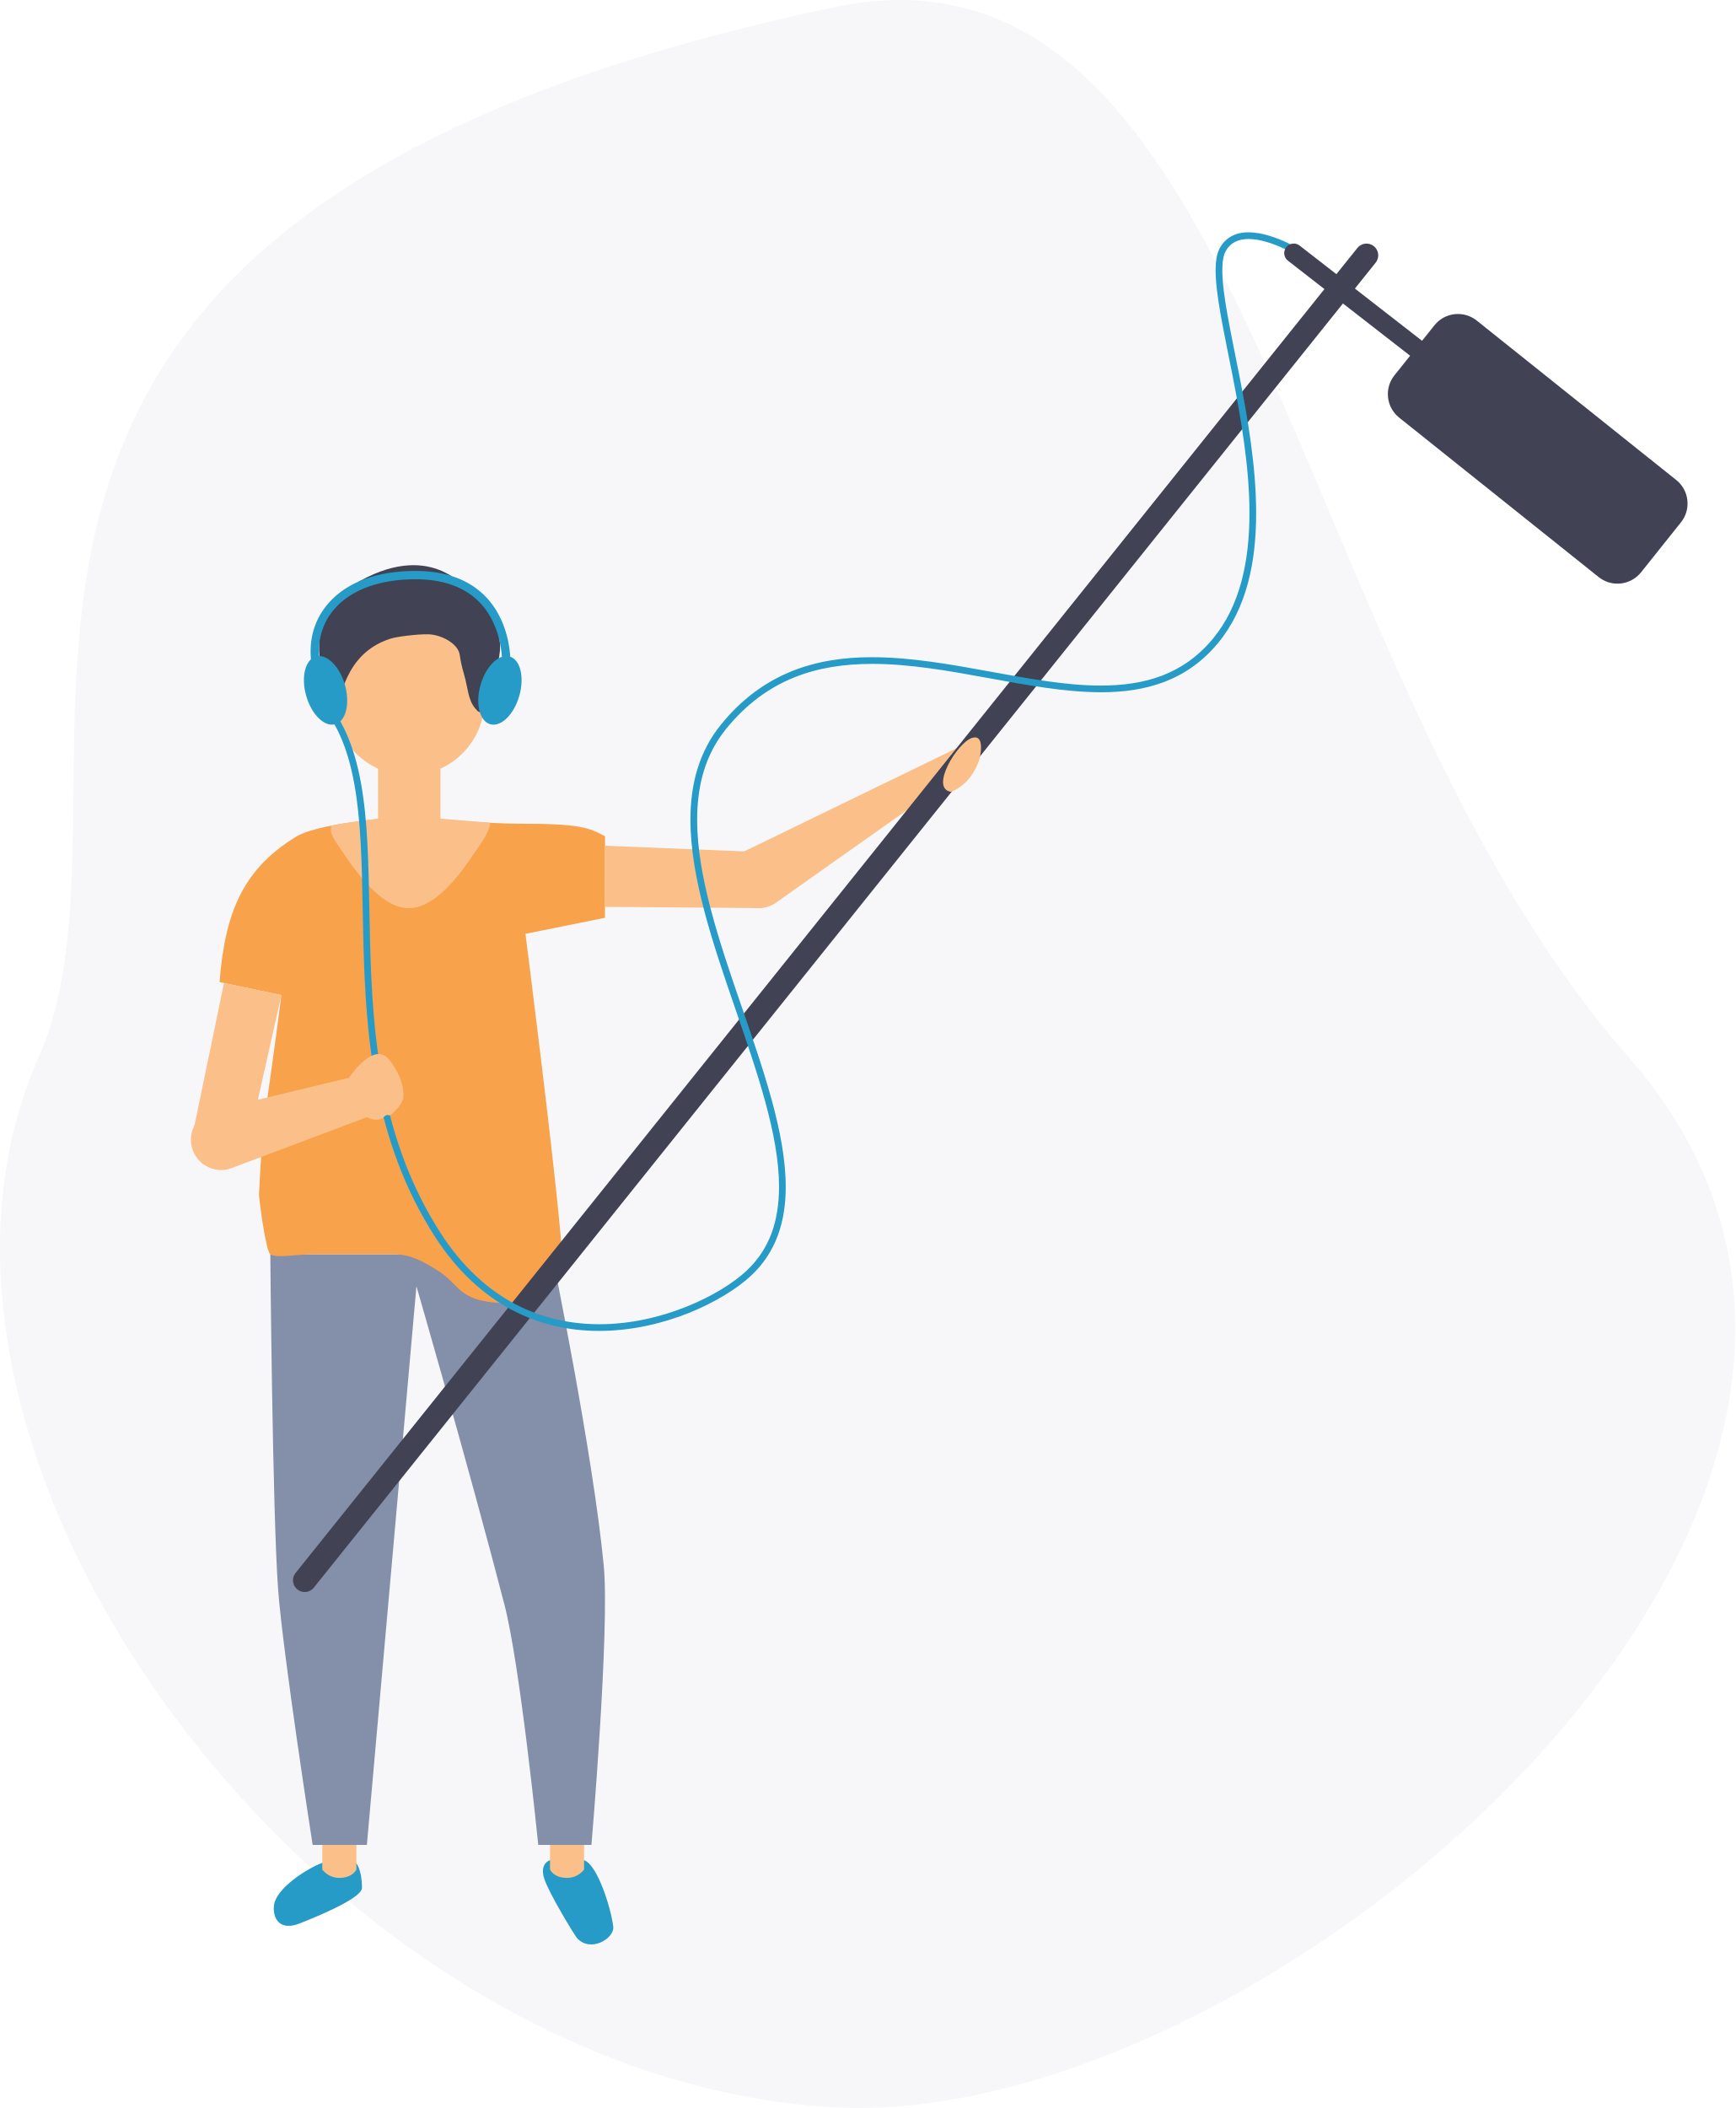
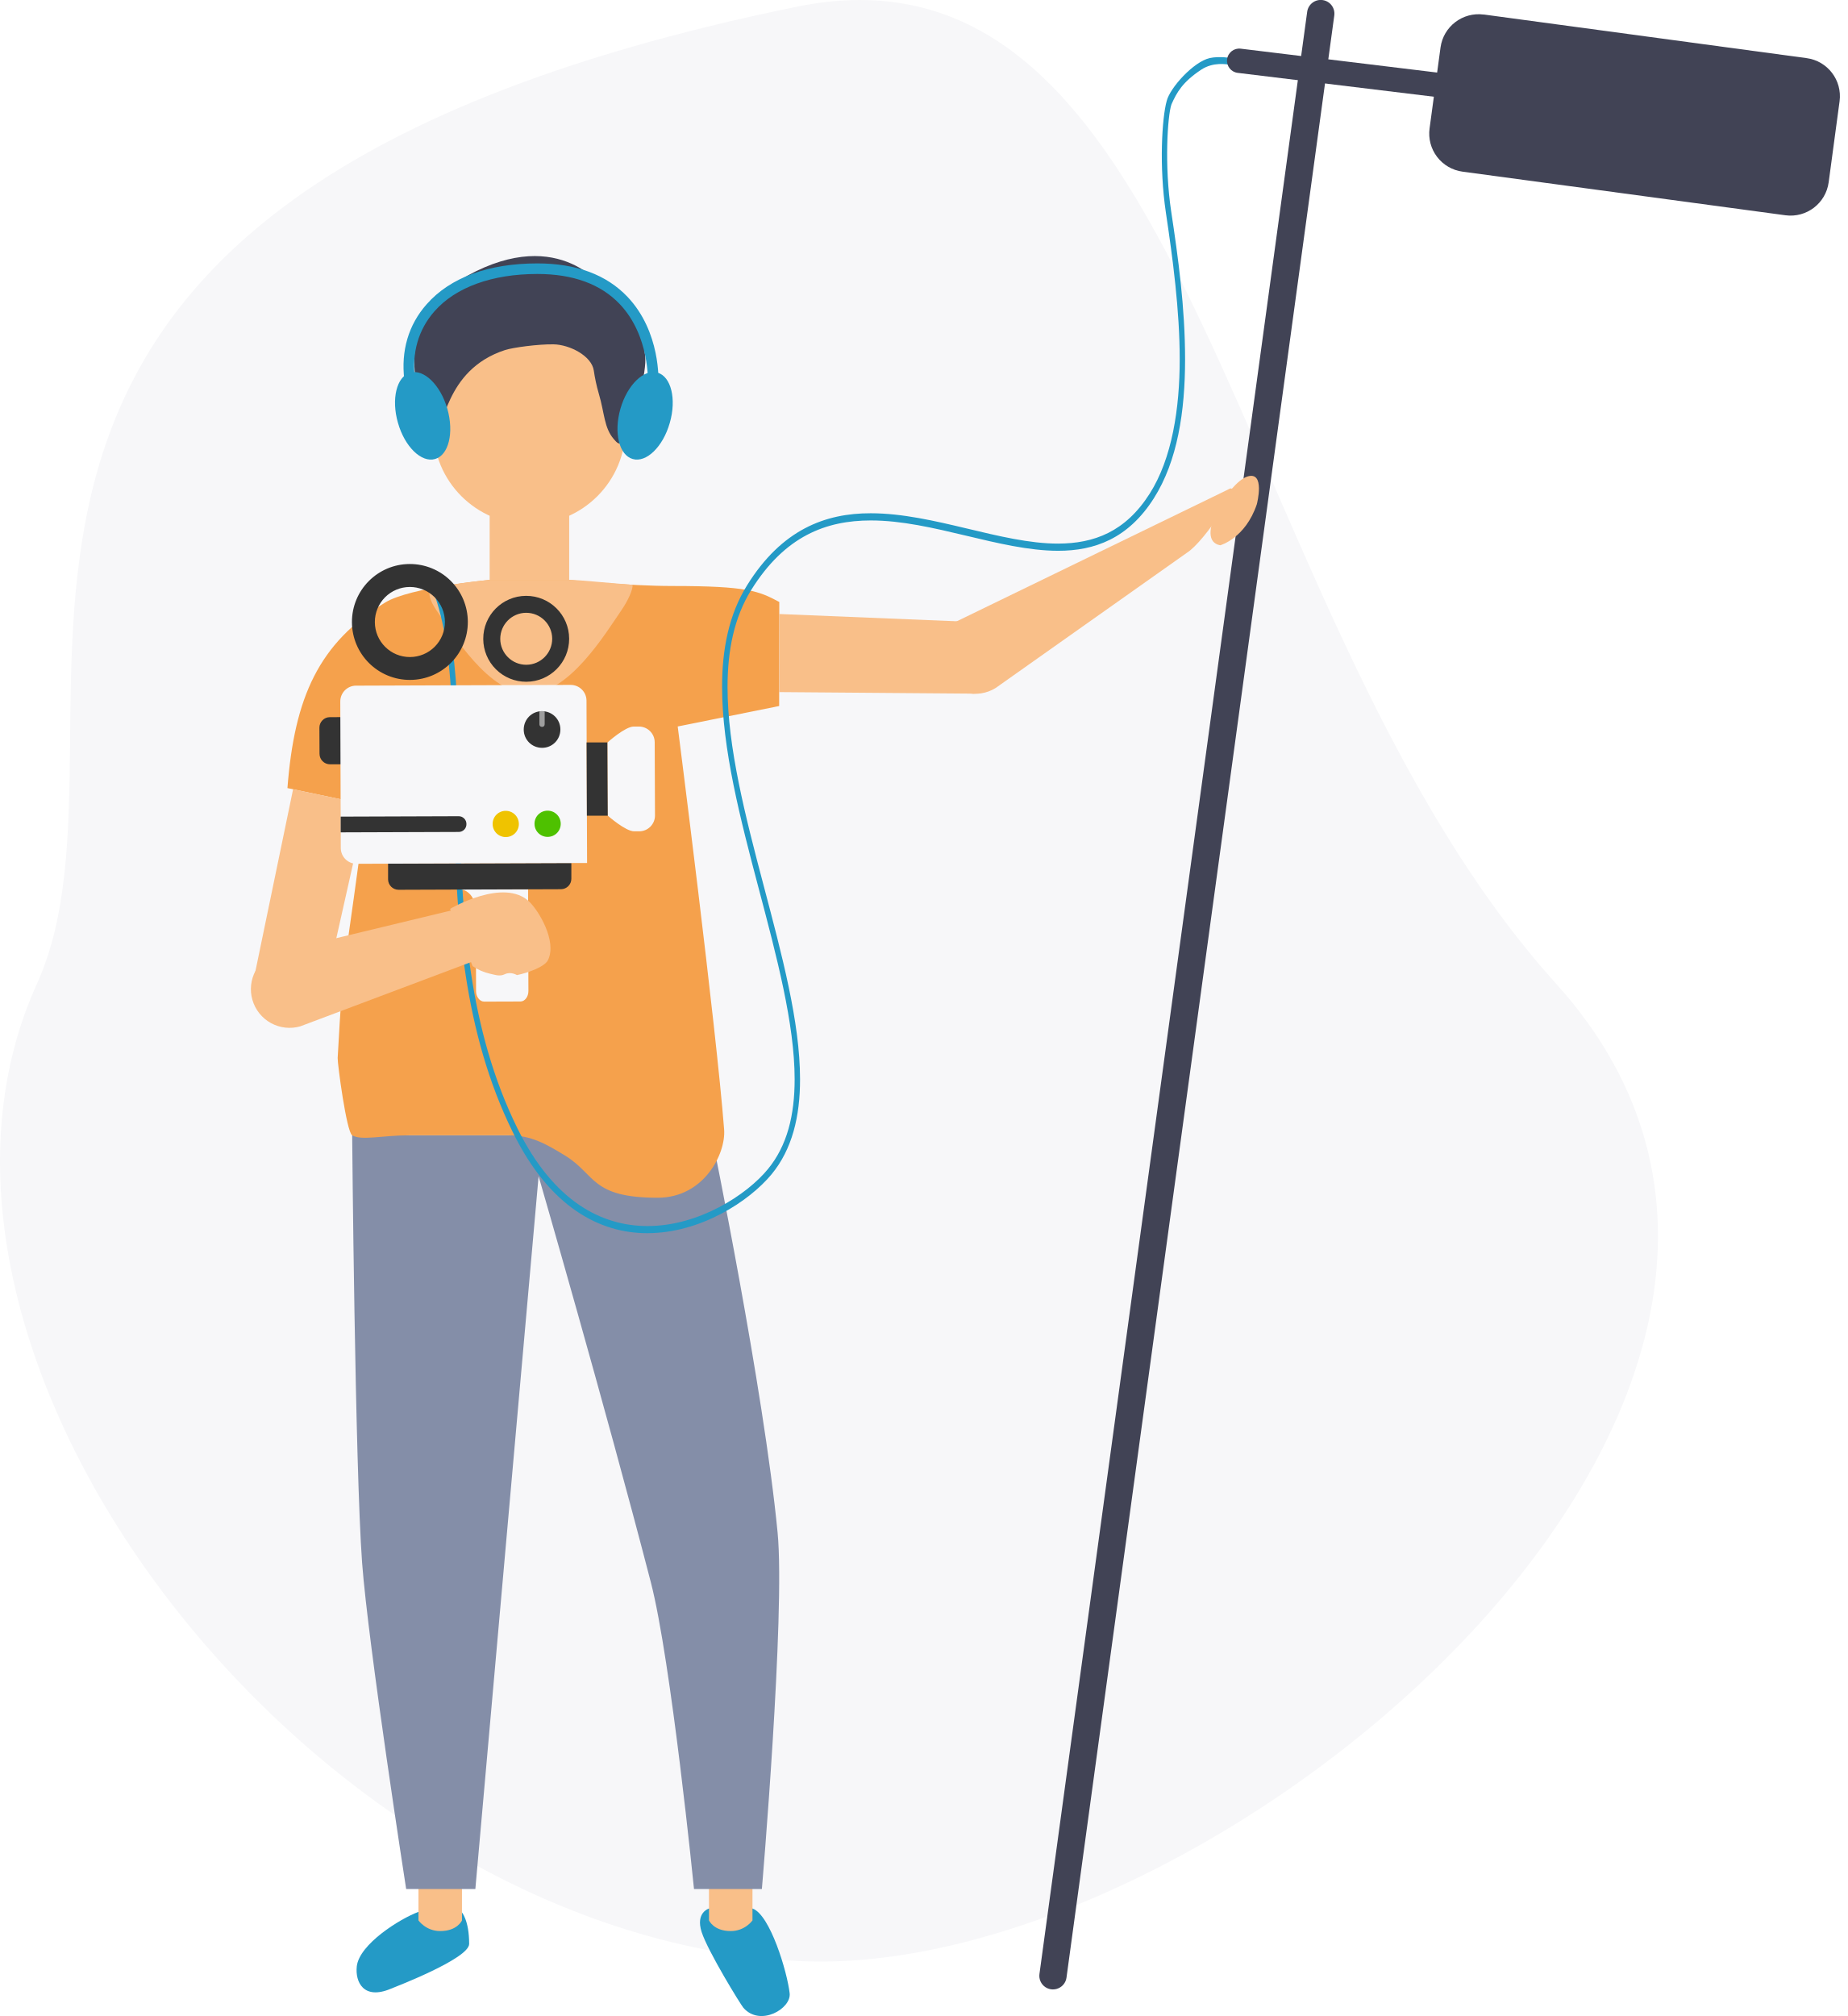
- <svg xmlns="http://www.w3.org/2000/svg" version="1.1" id="svg2" xml:space="preserve" width="164.163" height="199.416" viewBox="0 0 164.163 199.416">
-   <defs id="defs6">
-     <clipPath id="clipPath680-7-6-3" clipPathUnits="userSpaceOnUse">
-       <path id="path678-8-7-3-1" d="m 116.567,338.343 h 28.473 v -54.48 h -28.473 z" />
-     </clipPath>
-     <clipPath id="clipPath696-4-9-1" clipPathUnits="userSpaceOnUse">
-       <path id="path694-0-4-1" d="M 48.508,380.396 H 102.988 V 351.923 H 48.508 Z" />
-     </clipPath>
-     <clipPath id="clipPath716-6-8-9" clipPathUnits="userSpaceOnUse">
-       <path id="path714-4-1-0" d="M 76.476,422.314 H 203.855 V 311.832 H 76.476 Z" />
-     </clipPath>
-     <clipPath id="clipPath736-7-2-0" clipPathUnits="userSpaceOnUse">
-       <path id="path734-4-9-02" d="M 85.238,322.148 H 107.344 V 311.072 H 85.238 Z" />
-     </clipPath>
-     <clipPath id="clipPath752-8-8-3-5" clipPathUnits="userSpaceOnUse">
-       <path id="path750-8-5-9-7" d="M 75.717,342.7 H 86.792 V 320.594 H 75.717 Z" />
-     </clipPath>
-     <clipPath id="clipPath772-8-0-6" clipPathUnits="userSpaceOnUse">
-       <path id="path770-2-2-8-91" d="M 82.223,357.606 H 122.25 V 317.579 H 82.223 Z" />
-     </clipPath>
-     <clipPath id="clipPath872-6-8-3" clipPathUnits="userSpaceOnUse">
-       <path id="path870-8-6-5-4" d="m 141.857,390.362 h 30.912 v -6.528 h -30.912 z" />
-     </clipPath>
-     <clipPath id="clipPath856-6-0-7" clipPathUnits="userSpaceOnUse">
-       <path id="path854-9-0-9-4" d="m 141.289,403.26 h 31.226 v -9.667 h -31.226 z" />
-     </clipPath>
-     <clipPath clipPathUnits="userSpaceOnUse" id="clipPath796-8-22">
-       <path d="m 398.534,282.221 h 21.68 v -18.2 h -21.68 z" id="path794-3-89" />
-     </clipPath>
-     <clipPath clipPathUnits="userSpaceOnUse" id="clipPath812-8-7">
-       <path d="m 418.833,257.962 h 8.083 v -8.083 h -8.083 z" id="path810-5-3" />
-     </clipPath>
-     <clipPath clipPathUnits="userSpaceOnUse" id="clipPath796-8-22-5">
-       <path d="m 398.534,282.221 h 21.68 v -18.2 h -21.68 z" id="path794-3-89-4" />
-     </clipPath>
-     <clipPath clipPathUnits="userSpaceOnUse" id="clipPath812-8-7-7">
-       <path d="m 418.833,257.962 h 8.083 v -8.083 h -8.083 z" id="path810-5-3-6" />
-     </clipPath>
-     <clipPath clipPathUnits="userSpaceOnUse" id="clipPath442-0-2">
-       <path d="m 60.73,273.36 h 89.735 V 201.584 H 60.73 Z" id="path440-2-0" />
-     </clipPath>
-     <clipPath clipPathUnits="userSpaceOnUse" id="clipPath446-9-6">
-       <path d="m 101.775,217.59 c -24.402,6.254 -39.114,31.106 -32.859,55.509 0.022,0.088 0.051,0.173 0.074,0.261 -5.199,-7.408 -8.26,-16.425 -8.26,-26.163 0,-25.191 20.421,-45.613 45.613,-45.613 21.185,0 38.993,14.445 44.122,34.022 -10.583,-15.105 -29.768,-22.867 -48.69,-18.016" id="path444-0-1" />
-     </clipPath>
-     <mask maskUnits="userSpaceOnUse" x="0" y="0" width="1" height="1" id="mask458-9-5">
-       <g id="g468-6-9-5">
-         <g clip-path="url(#clipPath450-3-9)" id="g466-4-4">
-           <g id="g464-5-7">
-             <g id="g462-1-65">
-               <path d="M -32768,32767 H 32767 V -32768 H -32768 Z" style="fill:url(#linearGradient456);stroke:none" id="path460-0-6" />
-             </g>
-           </g>
-         </g>
-       </g>
-     </mask>
-     <clipPath clipPathUnits="userSpaceOnUse" id="clipPath450-3-9">
-       <path d="M -32768,32767 H 32767 V -32768 H -32768 Z" id="path448-7-3" />
-     </clipPath>
-     <linearGradient x1="0" y1="0" x2="1" y2="0" gradientUnits="userSpaceOnUse" gradientTransform="matrix(-47.30206,-76.02113,-76.02113,47.30206,125.6558,278.228)" spreadMethod="pad" id="linearGradient456">
-       <stop style="stop-opacity:0;stop-color:#ffffff" offset="0" id="stop452" />
-       <stop style="stop-opacity:1;stop-color:#ffffff" offset="1" id="stop454" />
-     </linearGradient>
-     <clipPath clipPathUnits="userSpaceOnUse" id="clipPath1222-4-6">
-       <path d="m 204.39,139.398 h 89.077 V 63.95 H 204.39 Z" id="path1220-6-1" />
-     </clipPath>
-     <clipPath clipPathUnits="userSpaceOnUse" id="clipPath1226-2-2">
-       <path d="m 292.248,94.351 c -8.301,-8.82 -20.071,-14.35 -33.131,-14.39 -9.289,-0.03 -17.94,2.729 -25.159,7.49 -1.15,0.76 -2.261,1.56 -3.331,2.419 -4.41,3.5 -8.16,7.801 -11.02,12.681 -0.18,0.3 -0.35,0.6 -0.52,0.9 v 0.01 c -0.96,1.74 -1.819,3.56 -2.56,5.43 -1.54,3.91 -2.549,8.08 -2.96,12.44 -0.12,1.35 -0.19,2.72 -0.19,4.109 0,1.68 0.081,3.341 0.25,4.97 0.331,3.102 0.978,6.105 1.895,8.987 -2.362,-2.727 -4.415,-5.73 -6.082,-8.967 -2.53,-4.89 -4.19,-10.3 -4.8,-16.031 -0.17,-1.629 -0.25,-3.289 -0.25,-4.969 0,-1.39 0.07,-2.76 0.19,-4.11 0.41,-4.36 1.42,-8.53 2.96,-12.44 0.74,-1.87 1.6,-3.691 2.56,-5.43 v -0.011 c 0.17,-0.299 0.34,-0.599 0.52,-0.899 2.86,-4.88 6.61,-9.18 11.02,-12.68 1.07,-0.86 2.18,-1.66 3.33,-2.421 7.22,-4.759 15.87,-7.519 25.16,-7.489 13.06,0.04 24.83,5.57 33.13,14.39 0.49,0.52 0.97,1.05 1.43,1.59 3.32,3.89 6,8.34 7.88,13.2 0.329,0.848 0.622,1.708 0.897,2.576 -0.397,-0.458 -0.801,-0.912 -1.219,-1.355" id="path1224-8-9" />
-     </clipPath>
-     <mask maskUnits="userSpaceOnUse" x="0" y="0" width="1" height="1" id="mask1238-9-31">
-       <g id="g1248-0-6-9">
-         <g clip-path="url(#clipPath1230-0-5)" id="g1246-3-0-4">
-           <g id="g1244-6-7-7">
-             <g id="g1242-1-0-8">
-               <path d="M -32768,32767 H 32767 V -32768 H -32768 Z" style="fill:url(#linearGradient1236);stroke:none" id="path1240-1-4" />
-             </g>
-           </g>
-         </g>
-       </g>
-     </mask>
-     <clipPath clipPathUnits="userSpaceOnUse" id="clipPath1230-0-5">
-       <path d="M -32768,32767 H 32767 V -32768 H -32768 Z" id="path1228-1-0" />
-     </clipPath>
-     <linearGradient x1="0" y1="0" x2="1" y2="0" gradientUnits="userSpaceOnUse" gradientTransform="matrix(-70.95303,-155.4211,-155.4211,70.95303,272.1885,158.1514)" spreadMethod="pad" id="linearGradient1236">
-       <stop style="stop-opacity:0;stop-color:#ffffff" offset="0" id="stop1232" />
-       <stop style="stop-opacity:1;stop-color:#ffffff" offset="1" id="stop1234" />
-     </linearGradient>
-     <clipPath clipPathUnits="userSpaceOnUse" id="clipPath1280-6-1">
-       <path d="m 261.341,144.876 h 21.68 v -18.2 h -21.68 z" id="path1278-4-0" />
-     </clipPath>
-     <clipPath clipPathUnits="userSpaceOnUse" id="clipPath1296-5-6">
-       <path d="m 282.771,122.663 h 8.083 v -8.083 h -8.083 z" id="path1294-2-3" />
-     </clipPath>
-     <clipPath clipPathUnits="userSpaceOnUse" id="clipPath1316-0-8-5">
-       <path d="m 260.187,430.304 h 21.68 v -18.201 h -21.68 z" id="path1314-6-7-2" />
-     </clipPath>
-     <clipPath clipPathUnits="userSpaceOnUse" id="clipPath1332-3-4-5">
-       <path d="m 280.487,406.044 h 8.083 v -8.083 h -8.083 z" id="path1330-2-1-4" />
-     </clipPath>
-     <clipPath clipPathUnits="userSpaceOnUse" id="clipPath1428-9-7">
-       <path d="m 203.457,425.112 h 86.912 v -77.173 h -86.912 z" id="path1426-0-0-4" />
-     </clipPath>
-     <clipPath clipPathUnits="userSpaceOnUse" id="clipPath1432-9-4">
-       <path d="m 270.281,361.997 c -24.175,-7.079 -49.52,6.776 -56.599,30.951 -0.983,3.36 -1.565,6.732 -1.764,10.08 -0.351,5.754 0.399,11.412 2.126,16.722 0.592,1.834 1.305,3.623 2.12,5.362 -4.781,-4.997 -8.381,-11.009 -10.497,-17.569 -1.727,-5.31 -2.477,-10.969 -2.126,-16.722 0.199,-3.348 0.78,-6.721 1.764,-10.08 7.079,-24.175 32.424,-38.031 56.599,-30.952 13.062,3.825 23.102,12.983 28.465,24.404 -5.337,-5.572 -12.151,-9.872 -20.088,-12.196" id="path1430-8-3" />
-     </clipPath>
-     <mask maskUnits="userSpaceOnUse" x="0" y="0" width="1" height="1" id="mask1444-8-0">
-       <g id="g1454-5-7">
-         <g clip-path="url(#clipPath1436-1-4)" id="g1452-8-8">
-           <g id="g1450-4-6">
-             <g id="g1448-3-8">
-               <path d="M -32768,32767 H 32767 V -32768 H -32768 Z" style="fill:url(#linearGradient1442);stroke:none" id="path1446-7-8" />
-             </g>
-           </g>
-         </g>
-       </g>
-     </mask>
-     <clipPath clipPathUnits="userSpaceOnUse" id="clipPath1436-1-4">
-       <path d="M -32768,32767 H 32767 V -32768 H -32768 Z" id="path1434-3-3" />
-     </clipPath>
-     <linearGradient x1="0" y1="0" x2="1" y2="0" gradientUnits="userSpaceOnUse" gradientTransform="matrix(-70.91923,-77.09551,-77.09551,70.91923,275.9439,422.7499)" spreadMethod="pad" id="linearGradient1442">
-       <stop style="stop-opacity:0;stop-color:#ffffff" offset="0" id="stop1438" />
-       <stop style="stop-opacity:1;stop-color:#ffffff" offset="1" id="stop1440" />
-     </linearGradient>
-     <clipPath id="clipPath532-4-6-7" clipPathUnits="userSpaceOnUse">
-       <path id="path530-1-6-6" d="m 204.389,253.876 h 91.234 V 201.59 h -91.234 z" />
-     </clipPath>
-     <clipPath id="clipPath536-7-0" clipPathUnits="userSpaceOnUse">
-       <path id="path534-6-2" d="m 295.11,253.877 c -0.102,-0.672 -0.209,-1.342 -0.34,-2.003 -0.8,-4.13 -2.16,-8.07 -4.01,-11.721 -2.17,-4.319 -5.01,-8.25 -8.39,-11.639 -8.01,-8.071 -19.02,-13.17 -31.27,-13.46 -13.04,-0.32 -24.94,4.88 -33.46,13.46 -3.38,3.389 -6.22,7.32 -8.39,11.639 -1.85,3.651 -3.21,7.581 -4.02,11.721 -0.126,0.653 -0.237,1.313 -0.336,1.979 -0.185,-1.249 -0.337,-2.508 -0.414,-3.79 -0.08,-1.309 -0.11,-2.629 -0.08,-3.959 0.06,-2.621 0.35,-5.19 0.83,-7.68 0.81,-4.14 2.17,-8.07 4.02,-11.721 2.17,-4.319 5.01,-8.25 8.39,-11.64 8.52,-8.58 20.42,-13.779 33.46,-13.459 12.25,0.29 23.26,5.39 31.27,13.459 3.38,3.39 6.22,7.321 8.39,11.64 1.85,3.651 3.21,7.591 4.01,11.721 0.63,3.18 0.92,6.479 0.84,9.86 -0.01,0.6 -0.04,1.19 -0.08,1.779 -0.081,1.291 -0.234,2.56 -0.42,3.814" />
-     </clipPath>
-     <mask id="mask548-0-5" height="1" width="1" y="0" x="0" maskUnits="userSpaceOnUse">
-       <g id="g558-9-8">
-         <g id="g556-8-7-9" clip-path="url(#clipPath540-8-0)">
-           <g id="g554-7-5-5-4">
-             <g id="g552-9-9-0">
-               <path id="path550-7-6" style="fill:url(#linearGradient546);stroke:none" d="M -32768,32767 H 32767 V -32768 H -32768 Z" />
-             </g>
-           </g>
-         </g>
-       </g>
-     </mask>
-     <clipPath id="clipPath540-8-0" clipPathUnits="userSpaceOnUse">
-       <path id="path538-5-8-9" d="M -32768,32767 H 32767 V -32768 H -32768 Z" />
-     </clipPath>
-     <linearGradient id="linearGradient546" spreadMethod="pad" gradientTransform="matrix(0,-96.52852,-96.52852,0,250.006,307.9122)" gradientUnits="userSpaceOnUse" y2="0" x2="1" y1="0" x1="0">
-       <stop id="stop542" offset="0" style="stop-opacity:0;stop-color:#ffffff" />
-       <stop id="stop544" offset="1" style="stop-opacity:1;stop-color:#ffffff" />
-     </linearGradient>
-     <clipPath id="clipPath598-7-0" clipPathUnits="userSpaceOnUse">
-       <path id="path596-9-5" d="m 257.752,285.738 h 21.68 v -18.201 h -21.68 z" />
-     </clipPath>
-     <clipPath id="clipPath614-3-8" clipPathUnits="userSpaceOnUse">
-       <path id="path612-2-7-5" d="m 278.051,261.478 h 8.083 v -8.083 h -8.083 z" />
-     </clipPath>
-     <clipPath clipPathUnits="userSpaceOnUse" id="clipPath796-8-22-1">
-       <path d="m 398.534,282.221 h 21.68 v -18.2 h -21.68 z" id="path794-3-89-0" />
-     </clipPath>
-     <clipPath clipPathUnits="userSpaceOnUse" id="clipPath812-8-7-6">
-       <path d="m 418.833,257.962 h 8.083 v -8.083 h -8.083 z" id="path810-5-3-1" />
-     </clipPath>
-     <clipPath clipPathUnits="userSpaceOnUse" id="clipPath442-0-2-5">
-       <path d="m 60.73,273.36 h 89.735 V 201.584 H 60.73 Z" id="path440-2-0-9" />
-     </clipPath>
-     <clipPath clipPathUnits="userSpaceOnUse" id="clipPath446-9-6-4">
-       <path d="m 101.775,217.59 c -24.402,6.254 -39.114,31.106 -32.859,55.509 0.022,0.088 0.051,0.173 0.074,0.261 -5.199,-7.408 -8.26,-16.425 -8.26,-26.163 0,-25.191 20.421,-45.613 45.613,-45.613 21.185,0 38.993,14.445 44.122,34.022 -10.583,-15.105 -29.768,-22.867 -48.69,-18.016" id="path444-0-1-9" />
-     </clipPath>
-     <mask maskUnits="userSpaceOnUse" x="0" y="0" width="1" height="1" id="mask458-9-5-0">
-       <g id="g468-6-9-5-9">
-         <g clip-path="url(#clipPath450-3-9-1)" id="g466-4-4-1">
-           <g id="g464-5-7-7">
-             <g id="g462-1-65-7">
-               <path d="M -32768,32767 H 32767 V -32768 H -32768 Z" style="fill:url(#linearGradient456);stroke:none" id="path460-0-6-1" />
-             </g>
-           </g>
-         </g>
-       </g>
-     </mask>
-     <clipPath clipPathUnits="userSpaceOnUse" id="clipPath450-3-9-1">
-       <path d="M -32768,32767 H 32767 V -32768 H -32768 Z" id="path448-7-3-5" />
-     </clipPath>
-     <clipPath clipPathUnits="userSpaceOnUse" id="clipPath1222-4-6-7">
-       <path d="m 204.39,139.398 h 89.077 V 63.95 H 204.39 Z" id="path1220-6-1-6" />
-     </clipPath>
-     <clipPath clipPathUnits="userSpaceOnUse" id="clipPath1226-2-2-7">
-       <path d="m 292.248,94.351 c -8.301,-8.82 -20.071,-14.35 -33.131,-14.39 -9.289,-0.03 -17.94,2.729 -25.159,7.49 -1.15,0.76 -2.261,1.56 -3.331,2.419 -4.41,3.5 -8.16,7.801 -11.02,12.681 -0.18,0.3 -0.35,0.6 -0.52,0.9 v 0.01 c -0.96,1.74 -1.819,3.56 -2.56,5.43 -1.54,3.91 -2.549,8.08 -2.96,12.44 -0.12,1.35 -0.19,2.72 -0.19,4.109 0,1.68 0.081,3.341 0.25,4.97 0.331,3.102 0.978,6.105 1.895,8.987 -2.362,-2.727 -4.415,-5.73 -6.082,-8.967 -2.53,-4.89 -4.19,-10.3 -4.8,-16.031 -0.17,-1.629 -0.25,-3.289 -0.25,-4.969 0,-1.39 0.07,-2.76 0.19,-4.11 0.41,-4.36 1.42,-8.53 2.96,-12.44 0.74,-1.87 1.6,-3.691 2.56,-5.43 v -0.011 c 0.17,-0.299 0.34,-0.599 0.52,-0.899 2.86,-4.88 6.61,-9.18 11.02,-12.68 1.07,-0.86 2.18,-1.66 3.33,-2.421 7.22,-4.759 15.87,-7.519 25.16,-7.489 13.06,0.04 24.83,5.57 33.13,14.39 0.49,0.52 0.97,1.05 1.43,1.59 3.32,3.89 6,8.34 7.88,13.2 0.329,0.848 0.622,1.708 0.897,2.576 -0.397,-0.458 -0.801,-0.912 -1.219,-1.355" id="path1224-8-9-3" />
-     </clipPath>
-     <mask maskUnits="userSpaceOnUse" x="0" y="0" width="1" height="1" id="mask1238-9-31-6">
-       <g id="g1248-0-6-9-5">
-         <g clip-path="url(#clipPath1230-0-5-8)" id="g1246-3-0-4-6">
-           <g id="g1244-6-7-7-3">
-             <g id="g1242-1-0-8-9">
-               <path d="M -32768,32767 H 32767 V -32768 H -32768 Z" style="fill:url(#linearGradient1236);stroke:none" id="path1240-1-4-4" />
-             </g>
-           </g>
-         </g>
-       </g>
-     </mask>
-     <clipPath clipPathUnits="userSpaceOnUse" id="clipPath1230-0-5-8">
-       <path d="M -32768,32767 H 32767 V -32768 H -32768 Z" id="path1228-1-0-1" />
-     </clipPath>
-     <clipPath clipPathUnits="userSpaceOnUse" id="clipPath1280-6-1-3">
-       <path d="m 261.341,144.876 h 21.68 v -18.2 h -21.68 z" id="path1278-4-0-9" />
-     </clipPath>
-     <clipPath clipPathUnits="userSpaceOnUse" id="clipPath1296-5-6-0">
-       <path d="m 282.771,122.663 h 8.083 v -8.083 h -8.083 z" id="path1294-2-3-8" />
-     </clipPath>
-     <clipPath clipPathUnits="userSpaceOnUse" id="clipPath1316-0-8-5-8">
-       <path d="m 260.187,430.304 h 21.68 v -18.201 h -21.68 z" id="path1314-6-7-2-5" />
-     </clipPath>
-     <clipPath clipPathUnits="userSpaceOnUse" id="clipPath1332-3-4-5-0">
-       <path d="m 280.487,406.044 h 8.083 v -8.083 h -8.083 z" id="path1330-2-1-4-9" />
-     </clipPath>
-     <clipPath clipPathUnits="userSpaceOnUse" id="clipPath1428-9-7-6">
-       <path d="m 203.457,425.112 h 86.912 v -77.173 h -86.912 z" id="path1426-0-0-4-3" />
-     </clipPath>
-     <clipPath clipPathUnits="userSpaceOnUse" id="clipPath1432-9-4-8">
-       <path d="m 270.281,361.997 c -24.175,-7.079 -49.52,6.776 -56.599,30.951 -0.983,3.36 -1.565,6.732 -1.764,10.08 -0.351,5.754 0.399,11.412 2.126,16.722 0.592,1.834 1.305,3.623 2.12,5.362 -4.781,-4.997 -8.381,-11.009 -10.497,-17.569 -1.727,-5.31 -2.477,-10.969 -2.126,-16.722 0.199,-3.348 0.78,-6.721 1.764,-10.08 7.079,-24.175 32.424,-38.031 56.599,-30.952 13.062,3.825 23.102,12.983 28.465,24.404 -5.337,-5.572 -12.151,-9.872 -20.088,-12.196" id="path1430-8-3-5" />
-     </clipPath>
-     <mask maskUnits="userSpaceOnUse" x="0" y="0" width="1" height="1" id="mask1444-8-0-6">
-       <g id="g1454-5-7-1">
-         <g clip-path="url(#clipPath1436-1-4-4)" id="g1452-8-8-1">
-           <g id="g1450-4-6-5">
-             <g id="g1448-3-8-9">
-               <path d="M -32768,32767 H 32767 V -32768 H -32768 Z" style="fill:url(#linearGradient1442);stroke:none" id="path1446-7-8-8" />
-             </g>
-           </g>
-         </g>
-       </g>
-     </mask>
-     <clipPath clipPathUnits="userSpaceOnUse" id="clipPath1436-1-4-4">
-       <path d="M -32768,32767 H 32767 V -32768 H -32768 Z" id="path1434-3-3-8" />
-     </clipPath>
-     <clipPath clipPathUnits="userSpaceOnUse" id="clipPath532-4-62">
-       <path d="m 204.389,253.876 h 91.234 V 201.59 h -91.234 z" id="path530-1-6-9" />
-     </clipPath>
-     <clipPath clipPathUnits="userSpaceOnUse" id="clipPath536-7-1">
-       <path d="m 295.11,253.877 c -0.102,-0.672 -0.209,-1.342 -0.34,-2.003 -0.8,-4.13 -2.16,-8.07 -4.01,-11.721 -2.17,-4.319 -5.01,-8.25 -8.39,-11.639 -8.01,-8.071 -19.02,-13.17 -31.27,-13.46 -13.04,-0.32 -24.94,4.88 -33.46,13.46 -3.38,3.389 -6.22,7.32 -8.39,11.639 -1.85,3.651 -3.21,7.581 -4.02,11.721 -0.126,0.653 -0.237,1.313 -0.336,1.979 -0.185,-1.249 -0.337,-2.508 -0.414,-3.79 -0.08,-1.309 -0.11,-2.629 -0.08,-3.959 0.06,-2.621 0.35,-5.19 0.83,-7.68 0.81,-4.14 2.17,-8.07 4.02,-11.721 2.17,-4.319 5.01,-8.25 8.39,-11.64 8.52,-8.58 20.42,-13.779 33.46,-13.459 12.25,0.29 23.26,5.39 31.27,13.459 3.38,3.39 6.22,7.321 8.39,11.64 1.85,3.651 3.21,7.591 4.01,11.721 0.63,3.18 0.92,6.479 0.84,9.86 -0.01,0.6 -0.04,1.19 -0.08,1.779 -0.081,1.291 -0.234,2.56 -0.42,3.814" id="path534-6-27" />
-     </clipPath>
-     <mask maskUnits="userSpaceOnUse" x="0" y="0" width="1" height="1" id="mask548-0-0">
-       <g id="g558-9-9">
-         <g clip-path="url(#clipPath540-8-6)" id="g556-8-7-3">
-           <g id="g554-7-5-6">
-             <g id="g552-9-9-06">
-               <path d="M -32768,32767 H 32767 V -32768 H -32768 Z" style="fill:url(#linearGradient546);stroke:none" id="path550-7-2" />
-             </g>
-           </g>
-         </g>
-       </g>
-     </mask>
-     <clipPath clipPathUnits="userSpaceOnUse" id="clipPath540-8-6">
-       <path d="M -32768,32767 H 32767 V -32768 H -32768 Z" id="path538-5-1" />
-     </clipPath>
-     <clipPath clipPathUnits="userSpaceOnUse" id="clipPath598-7-02">
-       <path d="m 257.752,285.738 h 21.68 v -18.201 h -21.68 z" id="path596-9-3" />
-     </clipPath>
-     <clipPath clipPathUnits="userSpaceOnUse" id="clipPath614-3-7">
-       <path d="m 278.051,261.478 h 8.083 v -8.083 h -8.083 z" id="path612-2-7-59" />
-     </clipPath>
-     <clipPath clipPathUnits="userSpaceOnUse" id="clipPath752-5-6">
-       <path d="m 359.108,427.995 h 21.681 v -18.2 h -21.681 z" id="path750-5-8" />
-     </clipPath>
-     <clipPath clipPathUnits="userSpaceOnUse" id="clipPath768-4-9">
-       <path d="m 352.406,403.736 h 8.083 v -8.084 h -8.083 z" id="path766-9-2" />
-     </clipPath>
-   </defs>
-   <g id="g10" transform="matrix(1.333333,0,0,-1.333333,-135.7383,353.8493)">
-     <g id="g12" transform="scale(0.1)">
-       <g id="g2308">
-         <path style="opacity:1;fill:#f7f7fa;fill-opacity:1;stroke-width:4.587" d="m 1045.411,1903.733 c -125.753,-284.582 202.344,-724.626 564.149,-744.991 311.079,-17.51 835.773,435.945 564.149,744.991 -244.727,278.445 -265.371,807.902 -564.149,744.992 -721.855,-151.994 -474.159,-541.341 -564.149,-744.992 z" id="path6217" />
-         <path id="path298" style="fill:#414355;fill-opacity:1;fill-rule:nonzero;stroke:none" d="m 2065.87,2426.43 c -9.22,7.35 -22.64,5.87 -30.01,-3.35 l -28.38,-35.49 c -7.38,-9.23 -5.87,-22.66 3.36,-30.03 l 141.56,-113.13 c 9.22,-7.36 22.67,-5.84 30.04,3.36 l 28.34,35.5 c 7.38,9.21 5.86,22.69 -3.36,30.02 l -141.55,113.12" />
-         <path id="path300" style="fill:#279bc7;fill-opacity:1;fill-rule:nonzero;stroke:none" d="m 1408.3,1334.07 c 0,0 -7.62,-2.14 -4.12,-13.03 3.52,-10.9 21.7,-40.38 23.23,-42.15 9.35,-10.71 26.77,-0.48 25.75,8.09 -1.34,11.88 -10.89,43.74 -20.68,47.09 h -24.18" />
-         <path id="path302" style="fill:#fbc08a;fill-opacity:1;fill-rule:nonzero;stroke:none" d="m 1408.3,1327.45 c 0,0 2.53,-5.94 12.07,-5.94 8.01,0 12.11,5.94 12.11,5.94 v 19.88 h -24.18 v -19.88" />
-         <path id="path304" style="fill:#279bc7;fill-opacity:1;fill-rule:nonzero;stroke:none" d="m 1270.63,1332.21 c 0,0 4.25,-4.43 4.25,-17.81 0,-8.24 -41.49,-24.07 -43.69,-24.99 -14.89,-6.24 -19.78,3.71 -18.76,12.56 1.4,12.26 23.85,26.4 34.29,30.24 h 23.91" />
-         <path id="path306" style="fill:#fbc08a;fill-opacity:1;fill-rule:nonzero;stroke:none" d="m 1270.91,1327.45 c 0,0 -2.53,-5.94 -12.1,-5.94 -8,0 -12.09,5.94 -12.09,5.94 v 19.88 h 24.19 v -19.88" />
-         <path id="path308" style="fill:#848fa9;fill-opacity:1;fill-rule:nonzero;stroke:none" d="m 1409.73,1763.97 c 0,0 29,-140.86 36.7,-220.87 4.34,-45.48 -8.73,-198.18 -8.73,-198.18 h -37.74 c 0,0 -12.72,126.99 -24.03,170.62 -25.54,98.62 -62.41,225.72 -62.41,225.72 l -35.16,-396.34 h -38.48 c 0,0 -21.14,135.7 -24.52,181.54 -3.95,53.58 -5.52,237.51 -5.52,237.51 h 199.89" />
-         <path id="path310" style="fill:#f8a24b;fill-opacity:1;fill-rule:nonzero;stroke:none" d="m 1217.7,1947.85 -43.88,9.23 c 3.91,50.64 17.45,80.67 54.46,103.26 13.67,8.35 58.01,12.5 58.01,12.5 h 44.26 c 0,0 32.27,-3.4 57.58,-3.4 41.65,0 47.86,-2.85 59.21,-8.87 l -0.05,-57.87 -56.42,-11.39 c 0,0 21.45,-167.44 25.81,-224.1 1.03,-13.41 -11.17,-37.93 -37.01,-37.93 -37.03,0 -34.32,12.8 -51.17,23.25 -10.79,6.65 -19.12,11.44 -31.6,11.44 -34.46,0 -40.33,0 -55.53,0 -14.59,0 -26.39,-3.08 -31.53,0 -3.16,1.91 -8.22,40.1 -8.05,43 3.32,61.53 4.16,48.93 15.91,140.92 v -0.04" />
-         <path id="path312" style="fill:#fbc08a;fill-opacity:1;fill-rule:nonzero;stroke:none" d="m 1286.29,2072.84 h 44.26 v 55.41 h -44.26 v -55.41" />
-         <path id="path314" style="fill:#fbc08a;fill-opacity:1;fill-rule:nonzero;stroke:none" d="m 1254.95,2157.17 c 0,-29.53 23.92,-53.46 53.48,-53.46 29.52,0 53.45,23.93 53.45,53.46 v 27.88 c 0,29.54 -23.93,53.42 -53.45,53.42 -29.56,0 -53.48,-23.88 -53.48,-53.42 v -27.88" />
-         <path id="path316" style="fill:#fbc08a;fill-opacity:1;fill-rule:nonzero;stroke:none" d="m 1365.77,2070.11 c 0.31,-2.57 -2.48,-8.75 -6.15,-14.12 -9.45,-13.79 -29.35,-46.46 -51.49,-46.46 -22.13,0 -42.03,32.67 -51.46,46.46 -3.97,5.74 -4.53,9.56 -3.41,12.16 16.03,3.09 32.74,4.69 32.74,4.69 h 44.27 1.4 c 4.21,-0.05 19.21,-1.54 34.1,-2.73" />
-         <path id="path318" style="fill:#f89cd2;fill-opacity:1;fill-rule:nonzero;stroke:none" d="m 1245.96,2162.65 c 1.98,-5.88 7.14,-9.47 11.5,-7.99 4.37,1.5 6.3,7.43 4.32,13.33 -1.98,5.9 -7.12,9.47 -11.49,8.02 -4.37,-1.49 -6.33,-7.45 -4.33,-13.36" />
-         <path id="path320" style="fill:#f89cd2;fill-opacity:1;fill-rule:nonzero;stroke:none" d="m 1372.01,2162.65 c -1.97,-5.88 -7.14,-9.47 -11.53,-7.99 -4.37,1.5 -6.29,7.43 -4.31,13.33 1.97,5.9 7.12,9.47 11.51,8.02 4.37,-1.49 6.28,-7.45 4.33,-13.36" />
-         <path id="path322" style="fill:#414355;fill-opacity:1;fill-rule:nonzero;stroke:none" d="m 1273.85,2241.92 c 52.26,28.67 76.6,-7.99 76.6,-7.99 15.21,0.76 19.94,-16.32 22.33,-36.28 1.18,-9.73 -6.2,-33.12 -6.61,-34.87 -1.45,-6.09 -2.62,-11.3 -4.75,-12.97 l -0.1,-0.16 v 0.11 c -2.97,-2.24 -4.02,-0.88 -5.92,1.33 -5.48,6.27 -5.15,14.52 -8.35,25.23 -1.37,4.58 -2.23,8.99 -2.81,12.91 -1.15,8.2 -13.43,14.45 -22.4,14.62 -8.56,0.12 -22.49,-1.73 -26.92,-3.17 -34.49,-11.24 -33.28,-45.68 -39.87,-46.31 -3.96,-0.34 -5.27,6.69 -7.32,15.85 -4.41,19.98 -10.36,51.68 26.12,71.7" />
-         <path id="path324" style="fill:#fbc08a;fill-opacity:1;fill-rule:nonzero;stroke:none" d="m 1447.34,2053.85 0.01,-43.4 105.81,-0.84 c 10.54,-1.13 22.58,7.97 23.7,18.51 1.14,10.53 -6.47,19.99 -17.06,21.13 l -112.46,4.6" />
-         <path id="path326" style="fill:#fbc08a;fill-opacity:1;fill-rule:nonzero;stroke:none" d="m 1545.04,2049.31 c -10.1,-6.24 -13.22,-19.51 -6.97,-29.63 6.29,-10.1 19.57,-13.2 29.63,-6.93 l 106.31,75.15 c 10.11,6.26 32.75,41.35 22.67,35.05 l -151.64,-73.64" />
-         <path id="path328" style="fill:#fbc08a;fill-opacity:1;fill-rule:nonzero;stroke:none" d="m 1217.7,1947.89 -40.74,8.53 -21.39,-103.31 c -3.02,-10.19 3.77,-23.68 13.88,-26.64 10.18,-3.07 20.88,2.74 23.9,12.93 l 24.35,108.49" />
-         <path id="path330" style="fill:#fbc08a;fill-opacity:1;fill-rule:nonzero;stroke:none" d="m 1169.07,1865.91 c -11.43,-3.28 -18.02,-15.21 -14.71,-26.62 3.28,-11.44 15.21,-18.01 26.64,-14.71 l 96.32,36.26 c 11.44,3.29 -1.82,31.25 -13.24,27.96 l -95.01,-22.89" />
-         <path id="path332" style="fill:#279bc7;fill-opacity:1;fill-rule:nonzero;stroke:none" d="m 1359.03,2167.99 c -3.82,-13.28 -0.73,-25.77 6.85,-27.94 7.59,-2.2 16.83,6.79 20.61,20.07 3.84,13.25 0.75,25.79 -6.82,27.96 -7.59,2.16 -16.84,-6.82 -20.64,-20.09" />
-         <path id="path334" style="fill:#279bc7;fill-opacity:1;fill-rule:nonzero;stroke:none" d="m 1262.78,2167.99 c 3.77,-13.28 0.74,-25.77 -6.85,-27.94 -7.58,-2.2 -16.83,6.79 -20.6,20.07 -3.83,13.25 -0.76,25.79 6.82,27.96 7.58,2.16 16.81,-6.82 20.63,-20.09" />
-         <path id="path336" style="fill:#279bc7;fill-opacity:1;fill-rule:nonzero;stroke:none" d="m 1380.16,2182.03 c 0.07,1.15 1.34,28.6 -17.17,48.15 -11.73,12.34 -28.58,18.61 -50.15,18.61 -27.17,0 -48.47,-7.85 -61.57,-22.7 -10.09,-11.39 -14.37,-25.95 -12.38,-42.07 l 5.86,0.71 c -1.81,14.41 1.97,27.35 10.91,37.47 11.81,13.37 32.11,20.71 57.18,20.71 19.9,0 35.31,-5.68 45.88,-16.79 16.78,-17.72 15.6,-43.54 15.6,-43.77 l 5.84,-0.32" />
-         <path id="path338" style="fill:#414355;fill-opacity:1;fill-rule:nonzero;stroke:none" d="m 1234.23,1524.34 c 2.44,0 4.86,1.07 6.49,3.12 l 753.44,940.07 c 2.87,3.6 2.28,8.82 -1.3,11.69 -3.58,2.88 -8.81,2.3 -11.68,-1.28 l -753.43,-940.09 c -2.87,-3.57 -2.3,-8.83 1.28,-11.68 1.54,-1.23 3.39,-1.83 5.2,-1.83" />
-         <path id="path340" style="fill:#279bc7;fill-opacity:1;fill-rule:nonzero;stroke:none" d="m 1944.6,2474.47 c -0.2,0.05 -21.84,14.47 -40.63,14.58 -7.94,0.07 -15.84,-2.89 -20.32,-11 -2.27,-4.08 -3.05,-9.45 -3.07,-15.99 0.03,-17.67 6.07,-44.31 12.06,-74.88 6,-30.53 11.96,-64.87 11.96,-97.35 0,-33.98 -6.54,-65.78 -26.02,-89.23 -21.08,-25.35 -48.26,-33.09 -79.38,-33.14 -49.38,-0.04 -107.82,20.09 -162.35,20.13 -39.48,0.05 -77.25,-10.8 -107.27,-47.86 -15.67,-19.28 -21.65,-42.42 -21.64,-67.47 0.03,-41.1 15.86,-87.65 31.57,-133.3 15.73,-45.63 31.32,-90.38 31.3,-127.13 -0.03,-23.79 -6.4,-44.02 -23.18,-59.66 -18.32,-17.09 -59.89,-37.88 -104.41,-37.83 -39.42,0.05 -81.16,15.94 -112.65,64.83 -42.3,65.77 -48.19,138.98 -49.93,205.52 -1.8,66.51 0.86,126.27 -25.94,165.26 -0.74,1.08 -2.22,1.35 -3.3,0.6 -1.07,-0.74 -1.34,-2.22 -0.59,-3.3 25.53,-36.76 23.42,-95.97 25.09,-162.68 1.75,-66.69 7.6,-140.96 50.68,-207.97 32.22,-50.21 75.94,-67.06 116.64,-67.01 46.03,0.05 88.2,21.1 107.64,39.1 17.94,16.66 24.72,38.56 24.7,63.14 -0.03,38.06 -15.87,83.03 -31.57,128.67 -15.72,45.62 -31.32,91.88 -31.29,131.76 0.01,24.34 5.73,46.2 20.57,64.48 29.09,35.78 64.88,46.06 103.58,46.11 53.42,0.04 111.77,-20.09 162.35,-20.13 31.83,-0.04 60.94,8.17 83.04,34.85 20.5,24.74 27.11,57.72 27.11,92.26 0,33.05 -6.04,67.65 -12.06,98.27 -6.02,30.58 -11.98,57.29 -11.96,73.96 -0.01,6.13 0.84,10.84 2.46,13.67 3.62,6.38 9.2,8.51 16.18,8.57 8.19,0.02 17.82,-3.39 25.28,-6.87 3.73,-1.74 6.94,-3.48 9.2,-4.79 2.26,-1.3 3.54,-2.14 3.55,-2.14 1.09,-0.72 2.57,-0.42 3.28,0.68 0.73,1.1 0.42,2.57 -0.68,3.29" />
-         <path id="path342" style="fill:#414355;fill-opacity:1;fill-rule:nonzero;stroke:none" d="m 2116.96,2326.76 c 2.04,0 4.04,0.92 5.39,2.62 2.3,2.97 1.76,7.21 -1.19,9.53 l -180.95,140.71 c -2.93,2.31 -7.23,1.79 -9.52,-1.17 -2.31,-2.97 -1.76,-7.23 1.19,-9.52 l 180.94,-140.73 c 1.24,-0.94 2.71,-1.44 4.14,-1.44" />
-         <path id="path344" style="fill:#fbc08a;fill-opacity:1;fill-rule:nonzero;stroke:none" d="m 1265.57,1889.08 c 0,0 16.03,24.52 27.06,14.55 3.94,-3.56 12.98,-17.28 11.51,-28.76 -0.53,-4.21 -5.91,-9.7 -9.51,-12.43 0,0 -2.42,1.24 -4.31,-1.19 -1.56,-2.07 -3.44,-1.62 -5.09,-1.73 -3.67,-0.25 -6.83,1.73 -6.83,1.73 l -12.83,27.83" />
-         <path id="path346" style="fill:#fbc08a;fill-opacity:1;fill-rule:nonzero;stroke:none" d="m 1712.96,2114.92 c 0,0 4.89,18.77 -5.38,15.34 -10.29,-3.44 -29.9,-35.5 -14.97,-38.18 0,0 13.97,3.85 20.35,22.84" />
-         <g transform="matrix(7.5,0,0,-7.5,-3155.841,3822.981)" id="g2263">
-           <g transform="matrix(-0.7560443,-1.337591,1.337591,-0.7560443,266.0995,1301.629)" id="g22300" />
-         </g>
-         <g id="g1082" transform="matrix(1.019081,0,0,1.019081,-133.3619,-76.8931)">
-           <g id="g1029" />
-         </g>
-       </g>
-     </g>
-   </g>
+ <svg xmlns="http://www.w3.org/2000/svg" width="110" height="120" fill="none">
+   <path d="M2.196 58.564c-10.082 22.215 16.221 56.571 45.225 58.159 24.937 1.368 66.999-34.034 45.226-58.16C73.024 36.826 71.37-4.508 47.417.402-10.447 12.268 9.41 42.663 2.197 58.564Z" fill="#F7F7F9" />
+   <path d="M42.211 113.602s-.815.228-.442 1.395c.376 1.167 2.324 4.323 2.486 4.513 1.001 1.146 2.866.052 2.755-.867-.145-1.271-1.167-4.682-2.213-5.041h-2.59" fill="#249AC6" />
+   <path d="M42.21 114.31s.27.635 1.292.635c.857 0 1.295-.635 1.295-.635v-2.127h-2.59v2.127" fill="#F9BF89" />
+   <path d="M27.474 113.802s.456.473.456 1.906c0 .881-4.44 2.576-4.679 2.676-1.595.667-2.116-.397-2.01-1.343.15-1.312 2.553-2.824 3.671-3.239h2.559" fill="#249AC6" />
+   <path d="M27.502 114.31s-.27.635-1.295.635c-.856 0-1.295-.635-1.295-.635v-2.127h2.59v2.127Z" fill="#F9BF89" />
+   <path d="M42.363 67.582s3.104 15.08 3.93 23.646c.465 4.868-.937 21.214-.937 21.214h-4.04s-1.36-13.594-2.572-18.266c-2.734-10.558-6.68-24.163-6.68-24.163l-3.765 42.429H24.18s-2.261-14.526-2.624-19.433c-.421-5.735-.59-25.427-.59-25.427h21.397Z" fill="#848EA8" />
+   <path d="M29.149 34.518h4.737v-5.932H29.15v5.932Z" fill="#F9BF89" />
+   <path d="M25.793 25.489a5.72 5.72 0 0 0 5.724 5.721 5.72 5.72 0 0 0 5.722-5.721v-2.983a5.717 5.717 0 0 0-5.721-5.718 5.72 5.72 0 0 0-5.725 5.718v2.983Z" fill="#F9BF89" />
+   <path d="m21.808 47.898-4.696-.988c.418-5.42 1.868-8.635 5.829-11.052 1.464-.894 6.211-1.34 6.211-1.34h4.738s3.453.363 6.163.363c4.458 0 5.124.303 6.34.95l-.008 6.194-6.039 1.218s2.297 17.924 2.763 23.99c.11 1.437-1.195 4.061-3.96 4.061-3.965 0-3.675-1.37-5.477-2.49-1.157-.71-2.047-1.225-3.384-1.225h-5.945c-1.561 0-2.825.328-3.377 0-.339-.204-.88-4.292-.864-4.603.356-6.588.446-5.238 1.703-15.085" fill="#F5A14C" />
+   <path d="M37.657 34.808c.034.276-.266.936-.66 1.512-1.011 1.478-3.142 4.972-5.51 4.972-2.37 0-4.5-3.497-5.508-4.972-.424-.614-.483-1.022-.366-1.301 1.716-.332 3.505-.5 3.505-.5h4.889c.452.006 2.058.165 3.65.293" fill="#F9BF89" />
+   <path d="M27.816 16.415c5.594-3.07 8.2.856 8.2.856 1.63-.083 2.134 1.747 2.39 3.885.128 1.042-.663 3.546-.708 3.732-.155.653-.28 1.209-.508 1.388l-.01.017v-.01c-.318.238-.431.093-.635-.142-.587-.67-.553-1.553-.894-2.7-.145-.49-.239-.963-.3-1.38-.125-.878-1.437-1.548-2.397-1.565-.915-.014-2.407.187-2.883.338-3.691 1.202-3.564 4.89-4.268 4.959-.425.038-.563-.715-.784-1.696-.473-2.137-1.108-5.531 2.797-7.675" fill="#414355" />
+   <path d="M46.389 36.548v4.648l11.329.09c1.129.12 2.417-.853 2.537-1.982a2.055 2.055 0 0 0-1.826-2.262l-12.04-.494Z" fill="#F9BF89" />
+   <path d="M56.847 37.035a2.305 2.305 0 0 0-.745 3.173 2.307 2.307 0 0 0 3.173.743l11.38-8.045c1.081-.67 3.505-4.427 2.428-3.754L56.85 37.035M21.808 47.89l-4.36-.91-2.29 11.059c-.325 1.09.404 2.534 1.485 2.852a2.051 2.051 0 0 0 2.558-1.385l2.607-11.615Z" fill="#F9BF89" />
+   <path d="M63.104 118.301a.808.808 0 0 0 .387-.587L79.433.922A.814.814 0 0 0 77.82.7L61.882 117.493a.81.81 0 0 0 1.222.808Z" fill="#414355" />
+   <path d="M73.325 3.456s-.757-.124-1.306 0c-.97.221-2.368 1.772-2.562 2.552-.283 1.005-.459 3.912-.048 6.654.41 2.738.822 5.814.822 8.725 0 2.91-.45 5.897-1.789 8-1.447 2.272-3.315 2.966-5.452 2.97-3.39.003-7.403-1.803-11.15-1.806-2.71-.004-5.303.967-7.367 4.292-1.078 1.73-1.489 3.801-1.485 6.05 0 3.683 1.087 7.858 2.168 11.95 1.081 4.09 2.151 8.1 2.151 11.397 0 2.134-.438 3.947-1.591 5.349-1.257 1.533-4.113 3.394-7.172 3.39-2.707-.003-5.573-1.43-7.738-5.81-2.904-5.898-3.308-12.459-3.428-18.425-.125-5.963.058-11.319-1.782-14.816-.052-.097-.152-.121-.228-.056-.072.066-.093.2-.041.297 1.754 3.294 1.609 8.605 1.722 14.585.121 5.977.522 12.638 3.481 18.642 2.213 4.503 5.214 6.011 8.01 6.008 3.163-.004 6.057-1.892 7.393-3.505 1.233-1.495 1.699-3.456 1.696-5.659 0-3.411-1.092-7.444-2.169-11.536-1.08-4.088-2.151-8.235-2.148-11.812 0-2.182.394-4.14 1.413-5.78 1.999-3.208 4.454-4.13 7.112-4.133 3.667-.003 7.676 1.802 11.15 1.806 2.185.003 4.184-.732 5.704-3.125 1.409-2.217 1.86-5.176 1.86-8.27 0-3.093-.413-6.063-.828-8.808-.414-2.741-.214-5.69.014-6.363.318-.719.66-1.333 1.775-2.072.725-.48 1.536-.307 1.616-.307.076.065.186.01.234-.087.052-.1.028-.231-.048-.293" fill="#249AC6" />
+   <path d="M98.506 7.206a.724.724 0 0 0-.283-1.347l-24.36-2.962a.727.727 0 0 0-.811.632c-.049.4.234.76.632.808l24.36 2.962a.74.74 0 0 0 .459-.096" fill="#414355" />
+   <path d="M88.33.867a2.29 2.29 0 0 0-2.572 1.957l-.652 4.82a2.285 2.285 0 0 0 1.96 2.573l19.226 2.597a2.29 2.29 0 0 0 2.573-1.962l.649-4.82a2.287 2.287 0 0 0-1.962-2.572L88.33.863" fill="#414355" />
+   <path d="m28.32 52.94 3.118-.011.02 6.06c0 .341-.213.624-.476.624l-2.158.007c-.262 0-.48-.28-.483-.621l-.014-4.814c0-.687-.435-1.246-.963-1.242h.96l-.004-.004Z" fill="#F7F7F9" />
+   <path d="M34.014 51.368v.936a.621.621 0 0 1-.618.625l-9.668.034a.626.626 0 0 1-.625-.621v-.936l10.91-.038ZM19.636 42.688l1.872-.007c.342 0 .625.28.625.621l.007 1.56c0 .343-.28.626-.622.626l-1.871.007a.626.626 0 0 1-.625-.622l-.007-1.56c0-.342.28-.625.621-.625Z" fill="#333" />
+   <path d="m21.19 40.813 12.786-.045c.514 0 .936.418.94.932l.034 9.668-13.722.048a.94.94 0 0 1-.94-.932l-.03-8.732c0-.515.418-.936.932-.94Z" fill="#F7F7F9" />
+   <path d="M32.598 48.254c.435 0 .78.341.784.776a.775.775 0 0 1-.777.784.775.775 0 0 1-.784-.777.775.775 0 0 1 .777-.783Z" fill="#4EC100" />
+   <path d="M30.105 48.264c.435 0 .78.342.784.777a.775.775 0 0 1-.777.784.775.775 0 0 1-.784-.777.775.775 0 0 1 .777-.784Z" fill="#EFC300" />
+   <path d="M32.267 42.332c.607 0 1.094.48 1.094 1.088 0 .607-.48 1.094-1.087 1.094-.608 0-1.095-.48-1.095-1.088 0-.607.48-1.094 1.088-1.094ZM34.922 44.193h1.247l.017 4.36h-1.247l-.017-4.36Z" fill="#333" />
+   <path d="M37.726 43.247h.31a.94.94 0 0 1 .94.932l.017 4.365a.941.941 0 0 1-.932.939h-.311c-.515 0-1.564-.929-1.564-.929l-.017-4.364s1.042-.94 1.557-.943Z" fill="#F7F7F9" />
+   <path d="M32.267 42.332c-.049 0-.11 0-.156.017v.763c0 .093.066.156.16.156.092 0 .155-.063.155-.156v-.763c-.049-.014-.11-.014-.16-.014v-.003Z" fill="#9E9E9E" />
+   <path d="m20.285 49.545 7.017-.024a.459.459 0 0 0 .466-.47.459.459 0 0 0-.47-.466l-7.016.024v.936h.003ZM28.769 38.033a2.555 2.555 0 0 0 2.566 2.548 2.557 2.557 0 1 0-2.566-2.548Zm1.012-.003c0-.853.687-1.55 1.54-1.554a1.549 1.549 0 0 1 1.553 1.54 1.549 1.549 0 0 1-1.54 1.554 1.549 1.549 0 0 1-1.553-1.54ZM20.952 37.035a3.448 3.448 0 0 0 3.463 3.436 3.448 3.448 0 0 0 3.436-3.463 3.448 3.448 0 0 0-3.464-3.436 3.448 3.448 0 0 0-3.435 3.463Zm1.364-.003a2.084 2.084 0 0 1 2.078-2.093 2.084 2.084 0 0 1 2.093 2.079 2.084 2.084 0 0 1-2.079 2.092 2.084 2.084 0 0 1-2.092-2.078Z" fill="#333" />
+   <path d="M16.601 56.668a2.299 2.299 0 0 0-1.574 2.849 2.301 2.301 0 0 0 2.852 1.574l10.31-3.88c1.226-.353-.193-3.347-1.416-2.994l-10.172 2.451Z" fill="#F9BF89" />
+   <path d="M36.935 24.332c-.407 1.423-.08 2.759.732 2.99.811.235 1.802-.728 2.206-2.147.411-1.42.08-2.763-.728-2.994-.812-.231-1.803.729-2.21 2.151ZM26.632 24.332c.404 1.423.08 2.759-.732 2.99-.812.235-1.803-.728-2.207-2.147-.41-1.42-.083-2.763.729-2.994.811-.231 1.799.729 2.21 2.151Z" fill="#249AC6" />
+   <path d="M39.197 22.827c.006-.125.145-3.063-1.837-5.155-1.257-1.323-3.06-1.993-5.37-1.993-2.907 0-5.19.84-6.59 2.431-1.082 1.219-1.54 2.78-1.327 4.503l.629-.076c-.194-1.544.21-2.928 1.167-4.012 1.263-1.433 3.439-2.217 6.122-2.217 2.13 0 3.78.607 4.91 1.799 1.795 1.895 1.67 4.661 1.67 4.685l.626.035Z" fill="#249AC6" />
+   <path d="M26.787 54.102s3.222-1.898 4.737-.417c.542.528 1.64 2.32 1.105 3.453-.193.414-1.205.77-1.854.904 0 0-.359-.228-.725-.052-.304.152-.597.028-.863-.027a2.978 2.978 0 0 1-1.053-.456l-1.34-3.408M74.823 30.012s.525-2.01-.577-1.643c-1.101.369-3.2 3.801-1.602 4.088 0 0 1.495-.411 2.179-2.445Z" fill="#F9BF89" />
</svg>
